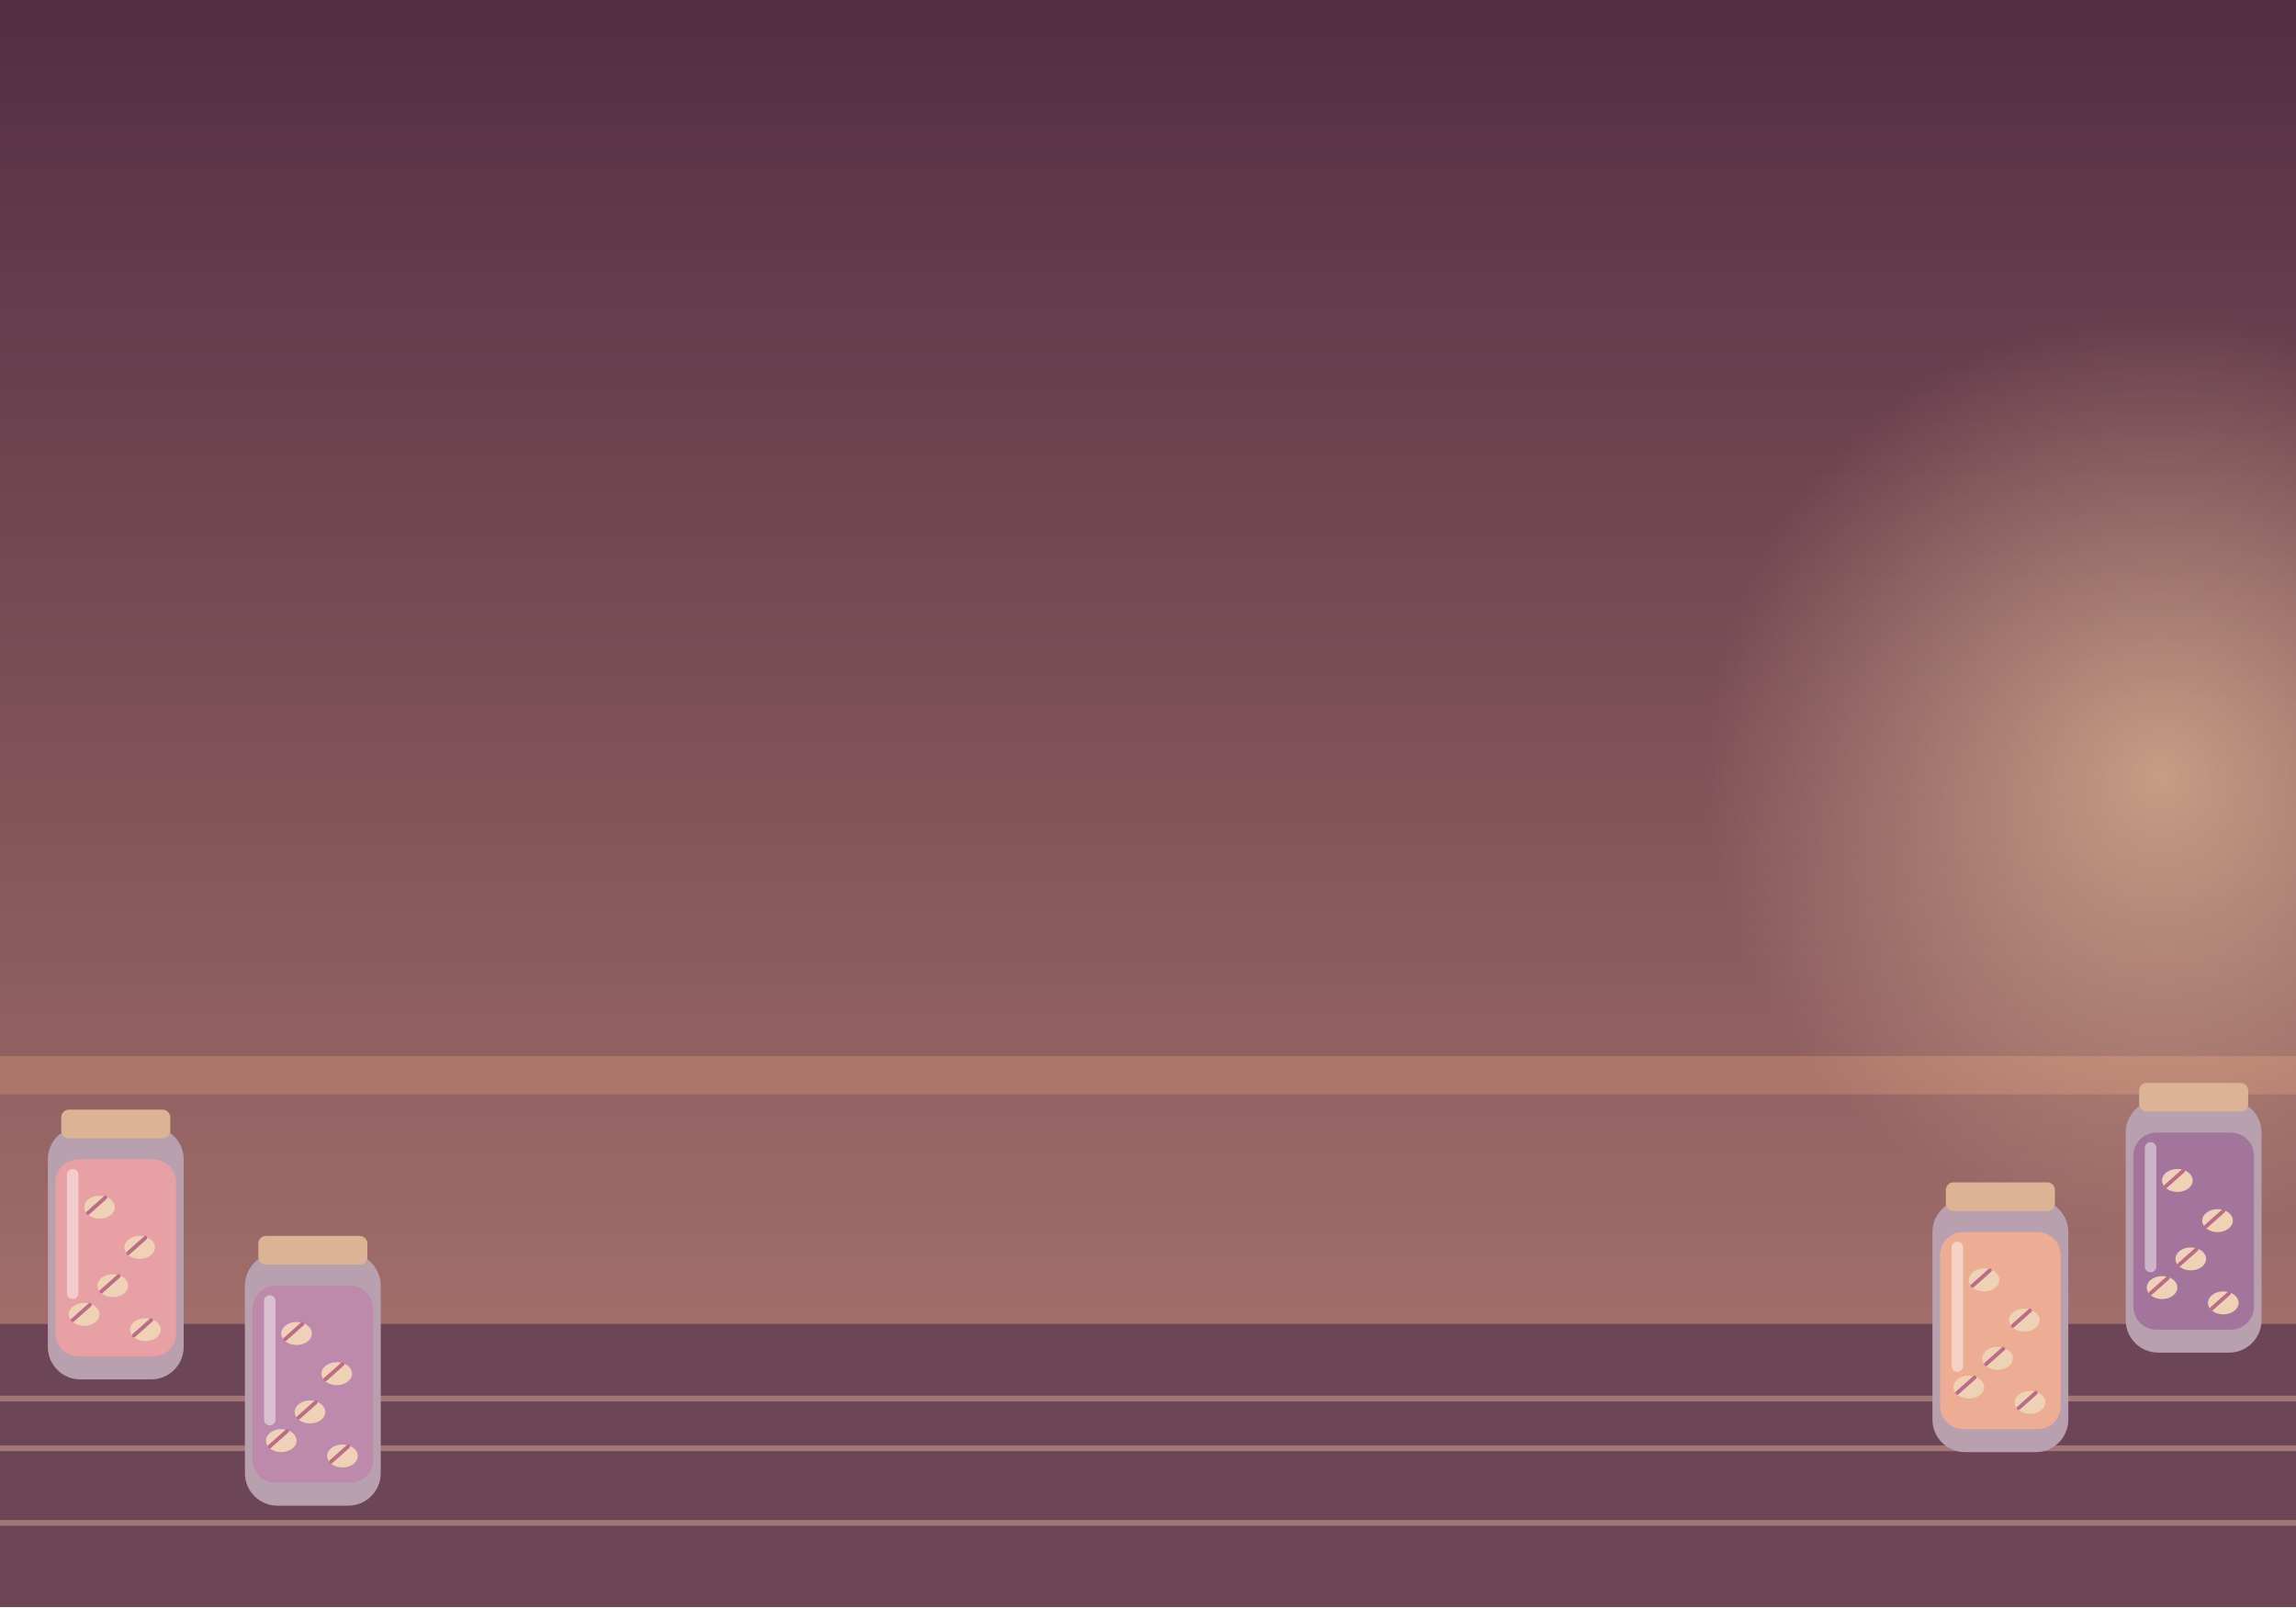
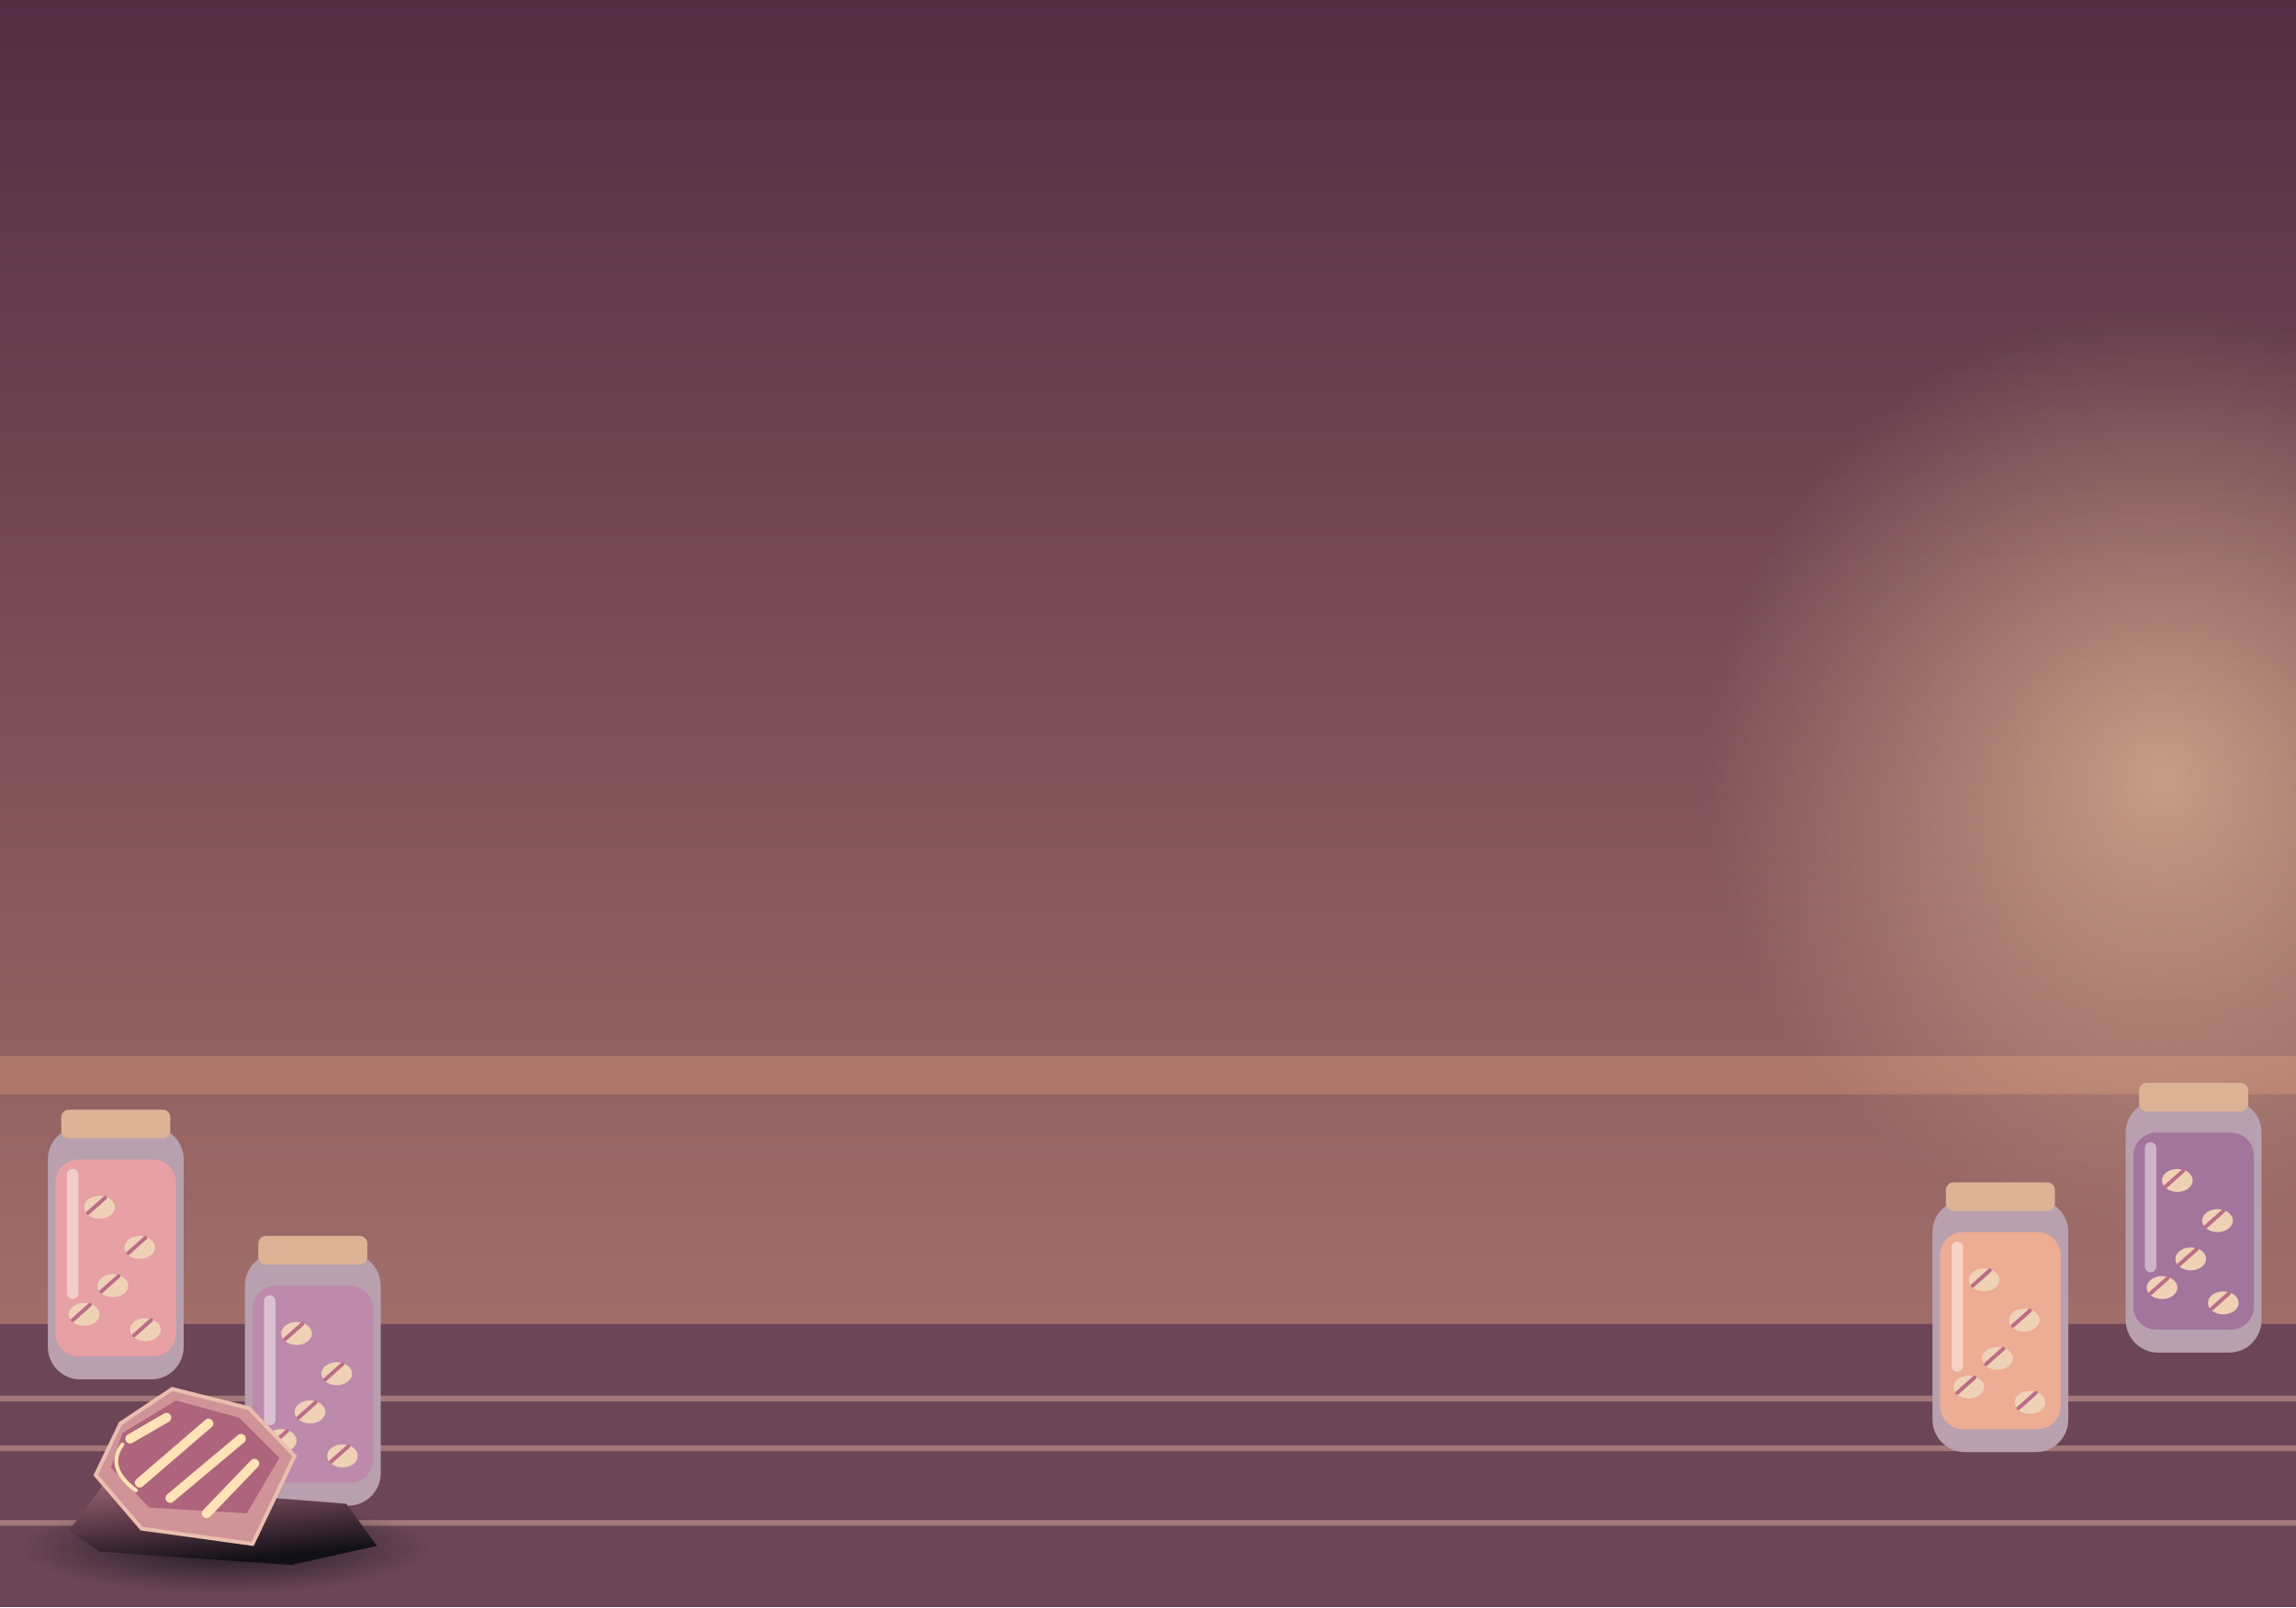
<svg xmlns="http://www.w3.org/2000/svg" viewBox="0 0 1200 840">
  <defs>
    <linearGradient id="sky" x2="0" y2="1">
      <stop stop-color="#522d43" />
      <stop offset="1" stop-color="#b27c72" />
    </linearGradient>
    <radialGradient id="light">
      <stop stop-color="#ffd9a9" stop-opacity=".55" />
      <stop offset="1" stop-color="#ffd9a9" stop-opacity="0" />
    </radialGradient>
+     <linearGradient id="prop" x2=".37" y2="1">
+       <stop stop-color="#986373" />
+       <stop offset=".52" stop-color="#593745" />
+       <stop offset="1" stop-color="#121017" />
+     </linearGradient>
+     <radialGradient id="contact">
+       <stop stop-color="#0d1019" stop-opacity=".81" />
+       <stop offset="1" stop-color="#0d1019" stop-opacity="0" />
+     </radialGradient>
+     <style>.lit {fill:none;stroke:#ffe3b6;stroke-linecap:round;stroke-linejoin:round}</style>
  </defs>
  <path fill="url(#sky)" d="M0 0h1200v840H0z" />
  <rect x="0" y="552" width="1200" height="20" rx="0" fill="#ae766b" />
  <rect x="0" y="692" width="1200" height="148" rx="0" fill="#6c4557" />
  <path d="M0 731h1200m-1200 26h1200m-1200 39h1200" fill="#0000" stroke="#a37778" stroke-width="3" stroke-linecap="round" stroke-linejoin="round" />
  <ellipse cx="1130" cy="405" rx="240" ry="242" fill="url(#light)" />
  <rect x="25" y="589" width="71" height="132" rx="17" fill="#b8a0ae" />
  <rect x="29" y="606" width="63" height="103" rx="12" fill="#e7a0a3" />
  <rect x="32" y="580" width="57" height="15" rx="4" fill="#dcb394" />
  <rect x="35" y="611" width="6" height="68" rx="3" fill="#ffffff75" />
  <ellipse cx="52" cy="631" rx="8" ry="6" fill="#efd2b6" />
  <path d="M46 634l9-8" fill="#0000" stroke="#bb6c86" stroke-width="2" stroke-linecap="round" stroke-linejoin="round" />
  <ellipse cx="73" cy="652" rx="8" ry="6" fill="#efd2b6" />
  <path d="M67 655l9-8" fill="#0000" stroke="#bb6c86" stroke-width="2" stroke-linecap="round" stroke-linejoin="round" />
  <ellipse cx="59" cy="672" rx="8" ry="6" fill="#efd2b6" />
  <path d="M53 675l9-8" fill="#0000" stroke="#bb6c86" stroke-width="2" stroke-linecap="round" stroke-linejoin="round" />
  <ellipse cx="44" cy="687" rx="8" ry="6" fill="#efd2b6" />
  <path d="M38 690l9-8" fill="#0000" stroke="#bb6c86" stroke-width="2" stroke-linecap="round" stroke-linejoin="round" />
  <ellipse cx="76" cy="695" rx="8" ry="6" fill="#efd2b6" />
  <path d="M70 698l9-8" fill="#0000" stroke="#bb6c86" stroke-width="2" stroke-linecap="round" stroke-linejoin="round" />
  <rect x="128" y="655" width="71" height="132" rx="17" fill="#b8a0ae" />
  <rect x="132" y="672" width="63" height="103" rx="12" fill="#bd8aab" />
  <rect x="135" y="646" width="57" height="15" rx="4" fill="#dcb394" />
  <rect x="138" y="677" width="6" height="68" rx="3" fill="#ffffff75" />
  <ellipse cx="155" cy="697" rx="8" ry="6" fill="#efd2b6" />
  <path d="M149 700l9-8" fill="#0000" stroke="#bb6c86" stroke-width="2" stroke-linecap="round" stroke-linejoin="round" />
  <ellipse cx="176" cy="718" rx="8" ry="6" fill="#efd2b6" />
  <path d="M170 721l9-8" fill="#0000" stroke="#bb6c86" stroke-width="2" stroke-linecap="round" stroke-linejoin="round" />
  <ellipse cx="162" cy="738" rx="8" ry="6" fill="#efd2b6" />
  <path d="M156 741l9-8" fill="#0000" stroke="#bb6c86" stroke-width="2" stroke-linecap="round" stroke-linejoin="round" />
  <ellipse cx="147" cy="753" rx="8" ry="6" fill="#efd2b6" />
  <path d="M141 756l9-8" fill="#0000" stroke="#bb6c86" stroke-width="2" stroke-linecap="round" stroke-linejoin="round" />
  <ellipse cx="179" cy="761" rx="8" ry="6" fill="#efd2b6" />
  <path d="M173 764l9-8" fill="#0000" stroke="#bb6c86" stroke-width="2" stroke-linecap="round" stroke-linejoin="round" />
  <rect x="1010" y="627" width="71" height="132" rx="17" fill="#b8a0ae" />
  <rect x="1014" y="644" width="63" height="103" rx="12" fill="#edac94" />
  <rect x="1017" y="618" width="57" height="15" rx="4" fill="#dcb394" />
  <rect x="1020" y="649" width="6" height="68" rx="3" fill="#ffffff75" />
  <ellipse cx="1037" cy="669" rx="8" ry="6" fill="#efd2b6" />
  <path d="M1031 672l9-8" fill="#0000" stroke="#bb6c86" stroke-width="2" stroke-linecap="round" stroke-linejoin="round" />
  <ellipse cx="1058" cy="690" rx="8" ry="6" fill="#efd2b6" />
  <path d="M1052 693l9-8" fill="#0000" stroke="#bb6c86" stroke-width="2" stroke-linecap="round" stroke-linejoin="round" />
  <ellipse cx="1044" cy="710" rx="8" ry="6" fill="#efd2b6" />
  <path d="M1038 713l9-8" fill="#0000" stroke="#bb6c86" stroke-width="2" stroke-linecap="round" stroke-linejoin="round" />
  <ellipse cx="1029" cy="725" rx="8" ry="6" fill="#efd2b6" />
  <path d="M1023 728l9-8" fill="#0000" stroke="#bb6c86" stroke-width="2" stroke-linecap="round" stroke-linejoin="round" />
  <ellipse cx="1061" cy="733" rx="8" ry="6" fill="#efd2b6" />
  <path d="M1055 736l9-8" fill="#0000" stroke="#bb6c86" stroke-width="2" stroke-linecap="round" stroke-linejoin="round" />
  <rect x="1111" y="575" width="71" height="132" rx="17" fill="#b8a0ae" />
  <rect x="1115" y="592" width="63" height="103" rx="12" fill="#a3759d" />
  <rect x="1118" y="566" width="57" height="15" rx="4" fill="#dcb394" />
  <rect x="1121" y="597" width="6" height="68" rx="3" fill="#ffffff75" />
  <ellipse cx="1138" cy="617" rx="8" ry="6" fill="#efd2b6" />
  <path d="M1132 620l9-8" fill="#0000" stroke="#bb6c86" stroke-width="2" stroke-linecap="round" stroke-linejoin="round" />
  <ellipse cx="1159" cy="638" rx="8" ry="6" fill="#efd2b6" />
  <path d="M1153 641l9-8" fill="#0000" stroke="#bb6c86" stroke-width="2" stroke-linecap="round" stroke-linejoin="round" />
  <ellipse cx="1145" cy="658" rx="8" ry="6" fill="#efd2b6" />
  <path d="M1139 661l9-8" fill="#0000" stroke="#bb6c86" stroke-width="2" stroke-linecap="round" stroke-linejoin="round" />
  <ellipse cx="1130" cy="673" rx="8" ry="6" fill="#efd2b6" />
  <path d="M1124 676l9-8" fill="#0000" stroke="#bb6c86" stroke-width="2" stroke-linecap="round" stroke-linejoin="round" />
  <ellipse cx="1162" cy="681" rx="8" ry="6" fill="#efd2b6" />
  <path d="M1156 684l9-8" fill="#0000" stroke="#bb6c86" stroke-width="2" stroke-linecap="round" stroke-linejoin="round" />
+   <g transform="translate(35 707)">
+     <ellipse cx="83" cy="102" rx="107" ry="24" fill="url(#contact)" />
+     <path d="M1 93 19 69 146 79 162 101 117 111 17 104Z" fill="url(#prop)" />
+     <path d="M28 37 55 19l40 10 24 25-22 46-58-8-24-28Z" fill="#d09498" stroke="#ebbfaf" stroke-width="2" />
+     <path d="M29 42 57 25 90 34l21 21-17 29-51-3L23 60Z" fill="#ae647c" />
+     <path d="M33 45 52 34m-14 34 36-31M54 76l37-31m-18 39 25-26" class="lit" stroke-width="5" />
+     <path d="M29 48q-9 12 7 24" class="lit" stroke-width="2" />
+   </g>
</svg>
